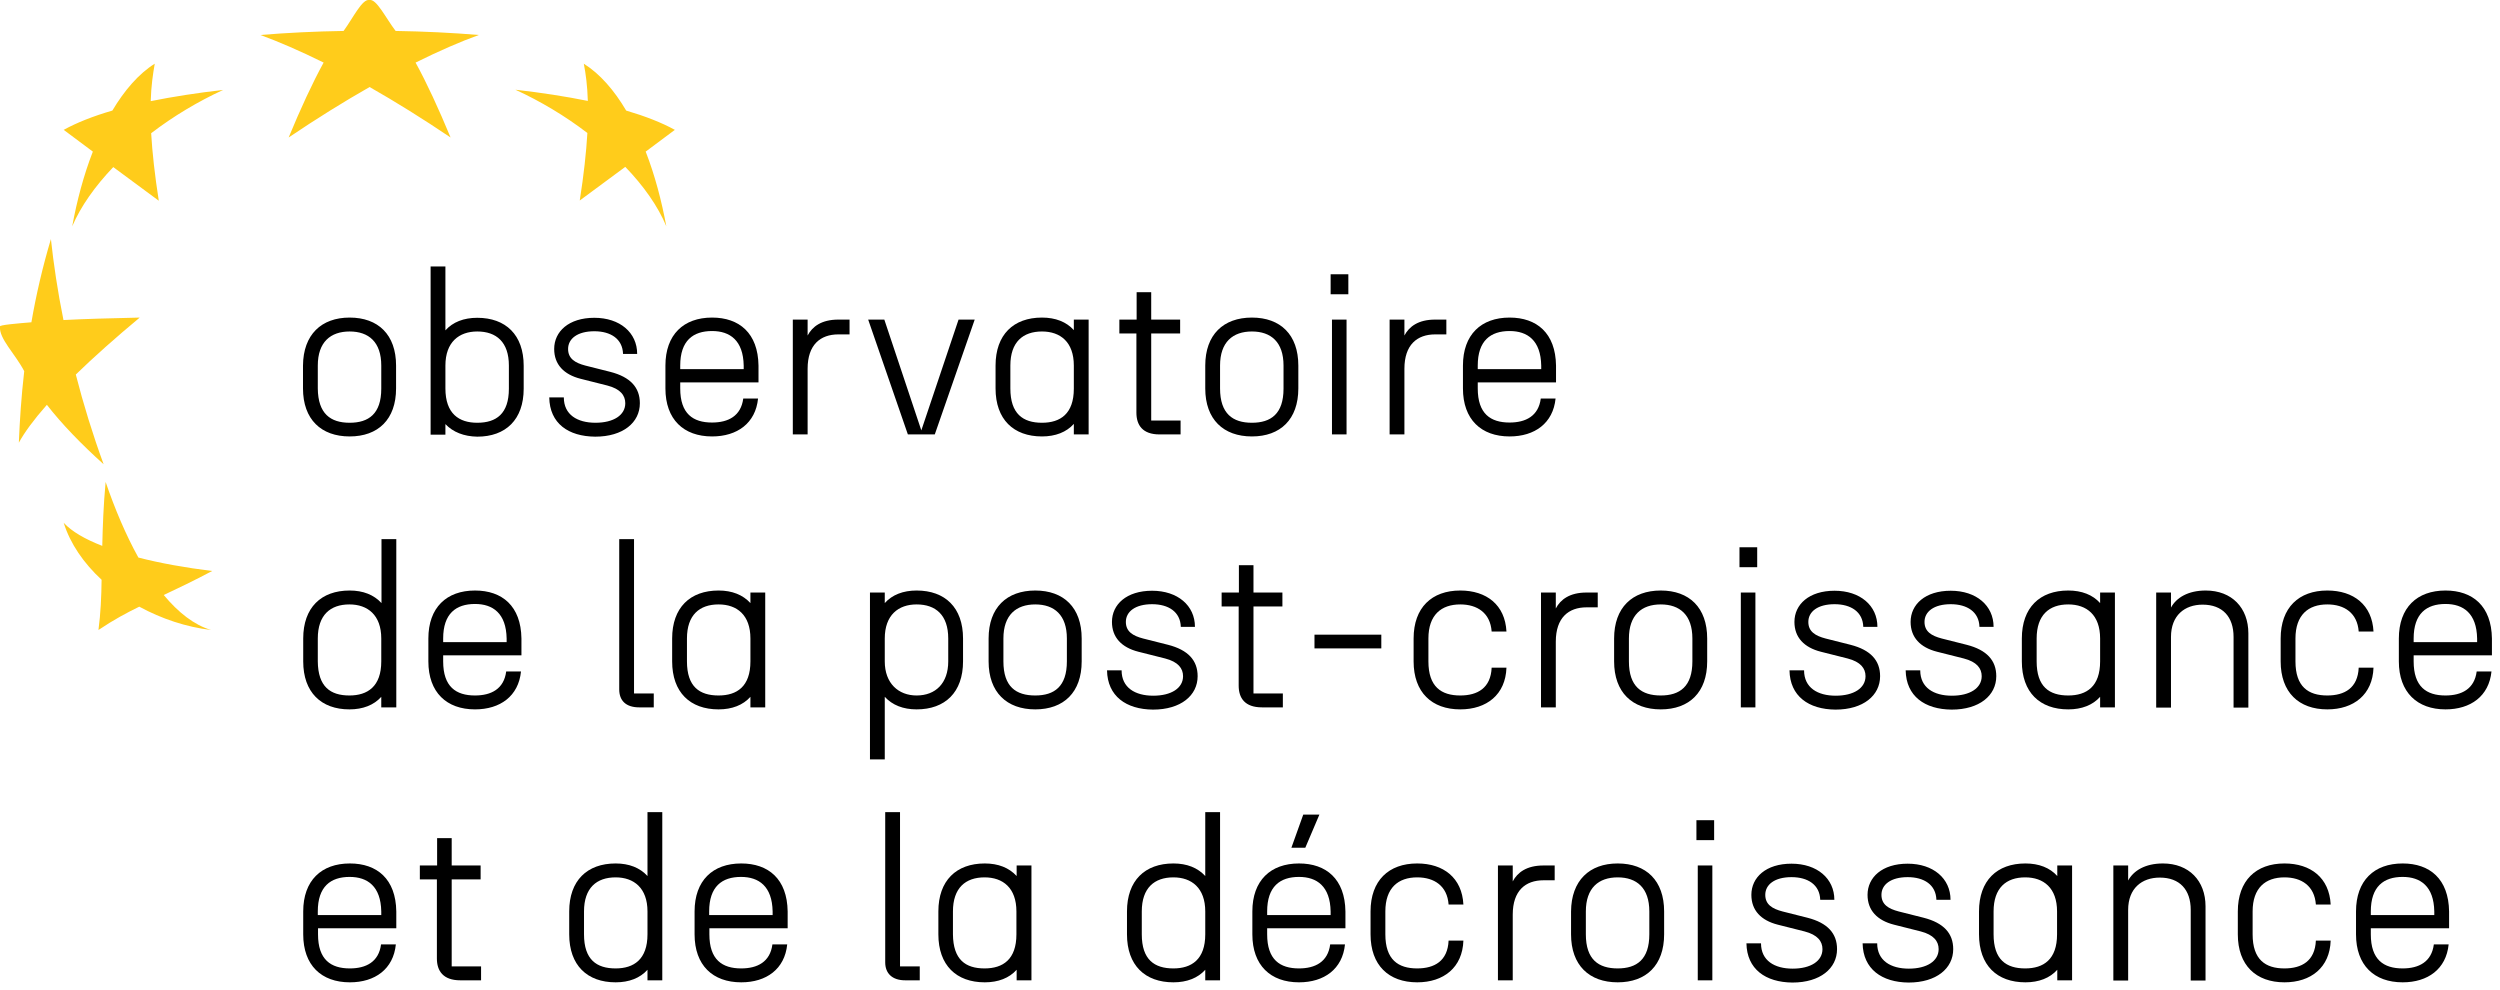
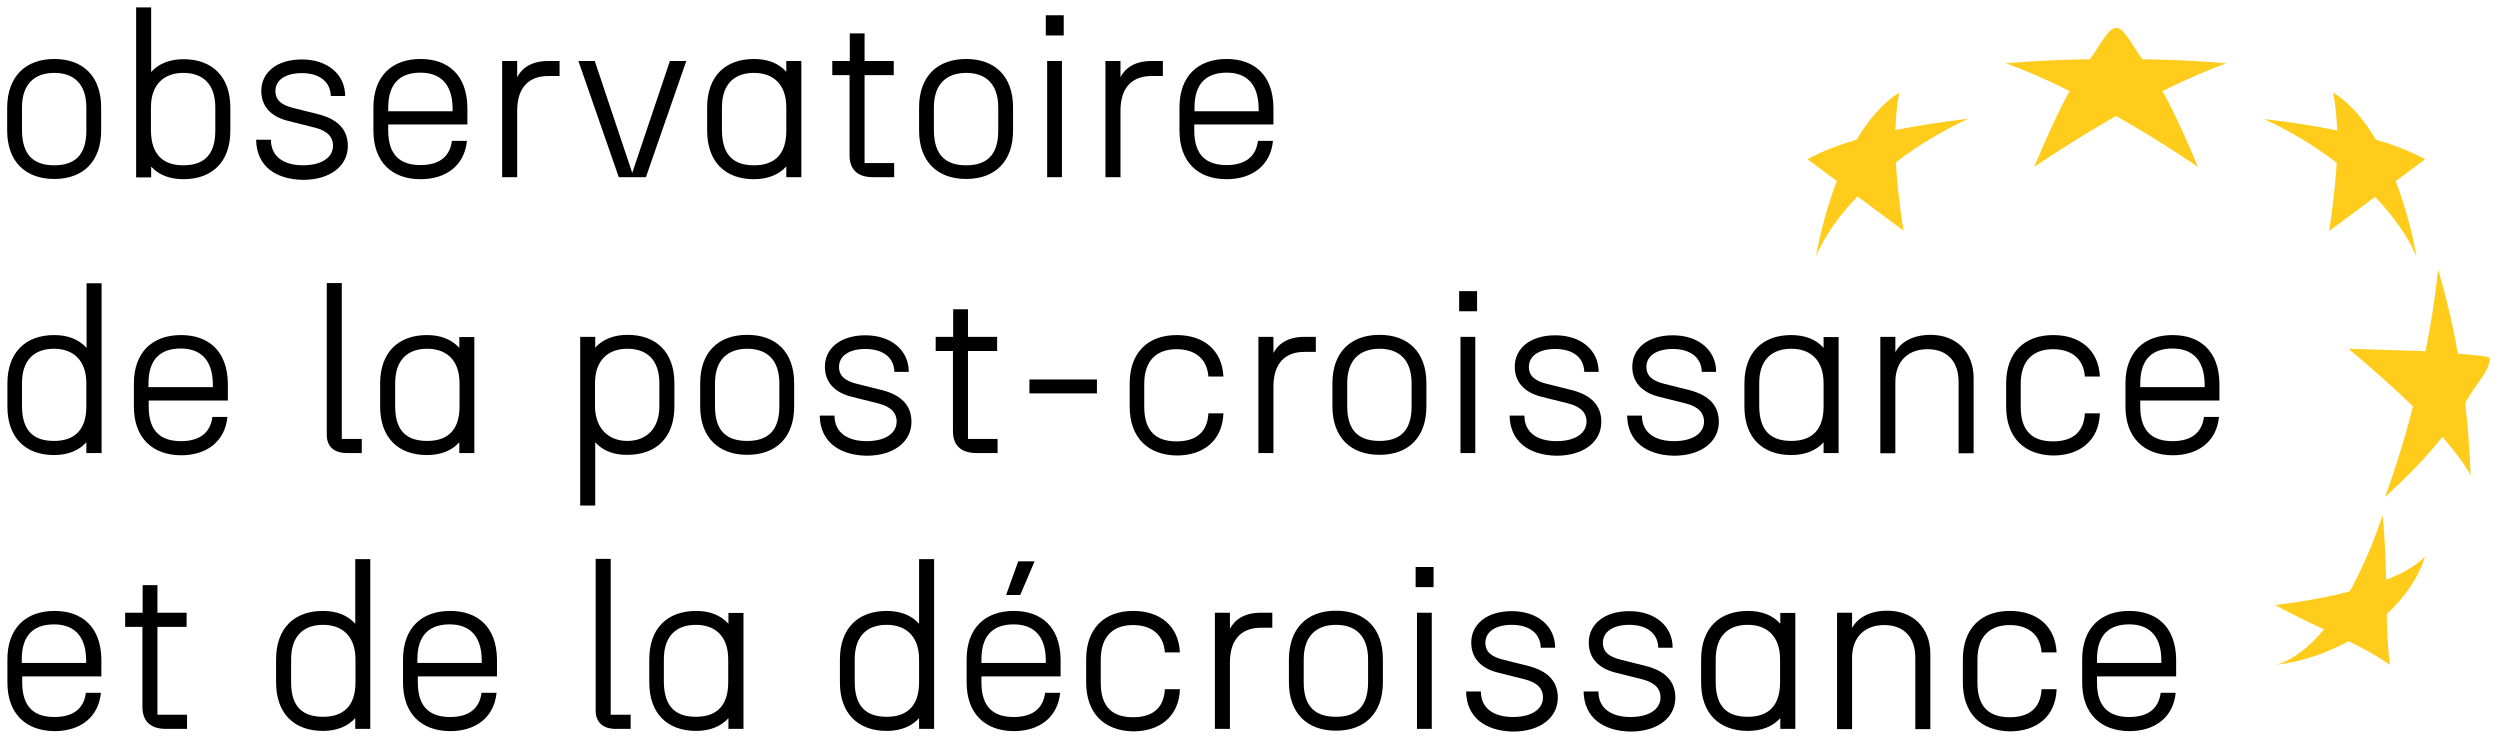
- <svg xmlns="http://www.w3.org/2000/svg" xmlns:xlink="http://www.w3.org/1999/xlink" width="1114.7" height="441.2">
-   <path d="M155.9 141.6c12.7 0 20.7 7.6 20.7 21.4v10.2c0 13.8-8 21.4-20.7 21.4s-20.8-7.6-20.8-21.4V163c.1-13.8 8.2-21.4 20.8-21.4zm0 46.9c8.5 0 14.1-4 14.1-15.2V163c0-10.5-5.6-15.2-14.1-15.2s-14.2 4.7-14.2 15.2v10.2c.1 11.3 5.7 15.3 14.2 15.3zm42.7.6v4.7H192v-75h6.6v28.5c3.3-3.7 8.2-5.6 14.2-5.6 12.7 0 20.7 7.6 20.7 21.4v10.2c0 13.8-8 21.4-20.7 21.4-5.9-.1-10.8-2-14.2-5.6zm14.2-.6c8.5 0 14.1-4 14.1-15.2V163c0-10.5-5.6-15.2-14.1-15.2-8.1 0-14.2 4.7-14.2 15.2v10.2c0 11.3 6.1 15.3 14.2 15.3zm32.1-11.3h6.5c0 7.7 6 11.3 14.1 11.3s13.3-3.4 13.3-8.7c0-3.5-2.2-6.4-8-7.9l-11.9-3c-7.5-1.9-11.8-6.4-11.8-13.3 0-7.8 6.5-13.9 17.9-13.9s19.1 6.6 19.1 16.1h-6.3c-.2-6.7-5.5-10.1-12.8-10.1-7.5 0-11.7 3.3-11.7 7.9 0 4.3 3.1 6.2 7.7 7.4l11.1 2.8c9 2.3 13.2 7 13.2 14 0 8.6-7.5 14.9-19.9 14.9-12-.1-20.3-5.9-20.5-17.5z" />
+ <svg xmlns="http://www.w3.org/2000/svg" xmlns:xlink="http://www.w3.org/1999/xlink" baseProfile="basic" width="1114.7" height="328.2">
+   <path d="M24.2 26.3c12.8 0 20.9 7.7 20.9 21.6v10.3c0 13.9-8.1 21.6-20.9 21.6s-21-7.7-21-21.6V47.9c.1-13.9 8.3-21.6 21-21.6zm0 47.4c8.6 0 14.3-4 14.3-15.4V47.9c0-10.6-5.7-15.4-14.3-15.4S9.8 37.3 9.8 47.9v10.3c.1 11.5 5.8 15.5 14.4 15.5zm43.2.6v4.8h-6.7V3.3h6.7v28.8c3.3-3.7 8.3-5.7 14.4-5.7 12.8 0 20.9 7.7 20.9 21.6v10.3c0 13.9-8.1 21.6-20.9 21.6-6.1 0-11-1.9-14.4-5.6h0zm14.3-.6c8.6 0 14.3-4 14.3-15.4V47.9c0-10.6-5.7-15.4-14.3-15.4-8.2 0-14.4 4.8-14.4 15.4v10.3c.1 11.5 6.2 15.5 14.4 15.5zm32.5-11.4h6.6c0 7.8 6.1 11.4 14.3 11.4s13.4-3.4 13.4-8.8c0-3.5-2.2-6.5-8.1-8l-12-3c-7.6-1.9-11.9-6.5-11.9-13.4 0-7.9 6.6-14 18.1-14s19.3 6.7 19.3 16.3h-6.4c-.2-6.8-5.6-10.2-12.9-10.2-7.6 0-11.8 3.3-11.8 8 0 4.3 3.1 6.3 7.8 7.5l11.2 2.8c9.1 2.3 13.3 7.1 13.3 14.2 0 8.7-7.6 15.1-20.1 15.1-12.3-.3-20.6-6.2-20.8-17.9h0zm52.3-4.1V47.9c0-13.9 8.2-21.6 21-21.6 12.2 0 20.7 7 20.9 21.6v7.6h-35.3v2.7c0 11.4 5.8 15.4 14.4 15.4 7.3 0 13-2.9 14-10.8h6.7c-1.1 11.1-9.4 17.1-20.7 17.1-12.8 0-21-7.7-21-21.7h0zm35.3-8.6V48c-.2-11.3-6.2-15.6-14.3-15.6-8.6 0-14.4 4.3-14.4 15.6v1.6h28.7 0zm22.1-22.4h6.7v7.2c2.1-4 6.3-7.2 13.8-7.2h5.1v6.7h-5.1c-8.1 0-13.8 4.6-13.8 15.5V79h-6.7V27.2zm34 0h7.3l16.7 49.9 16.8-49.9h7.3L288 79h-12.1l-18-51.8h0zm57.4 31V47.9c0-13.9 8.1-21.6 20.9-21.6 6.1 0 11 1.9 14.4 5.7v-4.8h6.7V79h-6.7v-4.8c-3.3 3.7-8.3 5.7-14.4 5.7-12.8 0-20.9-7.7-20.9-21.7h0zm20.9 15.5c8.3 0 14.4-4 14.4-15.4V47.9c0-10.6-6.1-15.4-14.4-15.4-8.6 0-14.3 4.8-14.3 15.4v10.3c.1 11.5 5.7 15.5 14.3 15.5zm42.6-4.5V33.5h-7.7v-6.3h7.8V14.9h6.6v12.3h13v6.3h-13v39.2h13.2V79h-9.5c-7.7 0-10.4-4.3-10.4-9.8zm52-42.9c12.8 0 20.9 7.7 20.9 21.6v10.3c0 13.9-8.1 21.6-20.9 21.6s-21-7.7-21-21.6V47.9c0-13.9 8.2-21.6 21-21.6zm0 47.4c8.6 0 14.3-4 14.3-15.4V47.9c0-10.6-5.7-15.4-14.3-15.4s-14.4 4.8-14.4 15.4v10.3c.1 11.5 5.8 15.5 14.4 15.5zm35.5-66.9h8v9h-8v-9zm.6 20.4h6.6V79h-6.6V27.2zm26 0h6.7v7.2c2.1-4 6.3-7.2 13.8-7.2h5.1v6.7h-5.1c-8.1 0-13.8 4.6-13.8 15.5V79h-6.7V27.2zm33 31V47.9c0-13.9 8.2-21.6 21-21.6 12.2 0 20.7 7 20.9 21.6v7.6h-35.3v2.7c0 11.4 5.8 15.4 14.4 15.4 7.3 0 13-2.9 14-10.8h6.7c-1.1 11.1-9.4 17.1-20.7 17.1-12.8 0-21-7.7-21-21.7h0zm35.3-8.6V48C561 36.6 555 32.4 547 32.4c-8.6 0-14.4 4.3-14.4 15.6v1.6h28.6 0zM3.3 181.3V171c0-13.9 8.1-21.6 20.9-21.6 6.1 0 10.9 1.9 14.4 5.7v-28.8h6.7V202h-6.8v-4.8c-3.3 3.7-8.3 5.7-14.4 5.7-12.7 0-20.8-7.7-20.8-21.6zm20.8 15.3c8.2 0 14.4-4 14.4-15.4v-10.3c0-10.6-6.2-15.4-14.4-15.4-8.6 0-14.3 4.8-14.3 15.4v10.3c.1 11.5 5.7 15.4 14.3 15.4zm35.6-15.3V171c0-13.9 8.2-21.6 21-21.6 12.2 0 20.7 7 20.9 21.6v7.6H66.3v2.7c0 11.4 5.8 15.4 14.4 15.4 7.3 0 13-2.9 14-10.8h6.7C100.3 197 92 203 80.7 203c-12.8-.1-21-7.8-21-21.7zm35.2-8.7V171c-.2-11.3-6.2-15.6-14.3-15.6-8.6 0-14.4 4.3-14.4 15.6v1.6h28.7zm50.8 21.3v-67.7h6.7v69.5h8.9v6.3h-6.6c-6.1 0-9-3.2-9-8.1h0zm23.8-12.6V171c0-13.9 8.1-21.6 20.9-21.6 6.1 0 10.9 1.9 14.4 5.7v-4.8h6.7V202h-6.7v-4.8c-3.3 3.7-8.3 5.7-14.4 5.7-12.8 0-20.9-7.7-20.9-21.6zm21 15.3c8.3 0 14.4-4 14.4-15.4v-10.3c0-10.6-6.1-15.4-14.4-15.4-8.6 0-14.3 4.8-14.3 15.4v10.3c0 11.5 5.7 15.4 14.3 15.4zm74.9.6v28.2h-6.7v-75.2h6.7v4.8c3.3-3.7 8.3-5.7 14.4-5.7 12.8 0 20.9 7.7 20.9 21.6v10.3c0 13.9-8.1 21.6-20.9 21.6-6.1.1-11-1.8-14.4-5.6zm14.3-.6c8.6 0 14.3-5.6 14.3-15.4v-10.3c0-10.6-5.7-15.4-14.3-15.4-8.2 0-14.4 4.8-14.4 15.4v10.3c.1 10 6.2 15.4 14.4 15.4zm53.5-47.3c12.8 0 20.9 7.7 20.9 21.6v10.3c0 13.9-8.1 21.6-20.9 21.6s-21-7.7-21-21.6v-10.3c0-13.9 8.1-21.6 21-21.6zm0 47.3c8.6 0 14.3-4 14.3-15.4v-10.3c0-10.6-5.7-15.4-14.3-15.4s-14.4 4.8-14.4 15.4v10.3c0 11.5 5.7 15.4 14.4 15.4z" />
  <use xlink:href="#B" />
+   <path d="M424.9 192.2v-35.7h-7.7v-6.3h7.8v-12.3h6.6v12.3h13v6.3h-13v39.2h13.2v6.3h-9.4c-7.8 0-10.5-4.3-10.5-9.8zm34.1-23h30.1v6.2H459v-6.2z" />
  <use xlink:href="#C" />
-   <path d="M387.1 142.5h7.2l16.5 49.4 16.6-49.4h7.2l-17.8 51.2h-12l-17.7-51.2zm56.8 30.7V163c0-13.8 8-21.4 20.7-21.4 6 0 10.9 1.9 14.2 5.6v-4.7h6.6v51.2h-6.6V189c-3.3 3.7-8.2 5.6-14.2 5.6-12.7 0-20.7-7.6-20.7-21.4zm20.7 15.3c8.2 0 14.2-4 14.2-15.2V163c0-10.5-6-15.2-14.2-15.2-8.5 0-14.1 4.7-14.1 15.2v10.2c0 11.3 5.6 15.3 14.1 15.3zm42.1-4.5v-35.3h-7.6v-6.2h7.7v-12.2h6.5v12.2h12.9v6.2h-12.9v38.8h13.1v6.2H517c-7.6 0-10.3-4.2-10.3-9.7zm51.5-42.4c12.7 0 20.7 7.6 20.7 21.4v10.2c0 13.8-8 21.4-20.7 21.4s-20.8-7.6-20.8-21.4V163c0-13.8 8.1-21.4 20.8-21.4zm0 46.9c8.5 0 14.1-4 14.1-15.2V163c0-10.5-5.6-15.2-14.1-15.2S544 152.5 544 163v10.2c0 11.3 5.7 15.3 14.2 15.3zm35.1-66.2h7.9v8.9h-7.9v-8.9zm.6 20.2h6.5v51.2h-6.5v-51.2z" />
-   <use xlink:href="#C" x="266.1" />
-   <use xlink:href="#B" x="355.6" />
-   <path d="M135.2 294.9v-10.2c0-13.8 8-21.4 20.7-21.4 6 0 10.8 1.9 14.2 5.6v-28.5h6.6v75H170v-4.7c-3.3 3.7-8.2 5.6-14.2 5.6-12.6 0-20.6-7.6-20.6-21.4zm20.6 15.2c8.1 0 14.2-4 14.2-15.2v-10.2c0-10.5-6.1-15.2-14.2-15.2-8.5 0-14.1 4.7-14.1 15.2v10.2c.1 11.3 5.6 15.2 14.1 15.2z" />
-   <use xlink:href="#D" />
-   <path d="M276.1 307.4v-67h6.6v68.8h8.8v6.2H285c-6 0-8.9-3.1-8.9-8zm23.6-12.5v-10.2c0-13.8 8-21.4 20.7-21.4 6 0 10.8 1.9 14.2 5.6v-4.7h6.6v51.2h-6.6v-4.7c-3.3 3.7-8.2 5.6-14.2 5.6-12.7 0-20.7-7.6-20.7-21.4zm20.7 15.2c8.2 0 14.2-4 14.2-15.2v-10.2c0-10.5-6-15.2-14.2-15.2-8.5 0-14.1 4.7-14.1 15.2v10.2c0 11.3 5.6 15.2 14.1 15.2zm74.1.6v27.9h-6.6v-74.4h6.6v4.7c3.3-3.7 8.2-5.6 14.2-5.6 12.7 0 20.7 7.6 20.7 21.4v10.2c0 13.8-8 21.4-20.7 21.4-6 0-10.8-1.9-14.2-5.6zm14.2-.6c8.5 0 14.1-5.5 14.1-15.2v-10.2c0-10.5-5.6-15.2-14.1-15.2-8.1 0-14.2 4.7-14.2 15.2v10.2c0 9.8 6.1 15.2 14.2 15.2zm52.9-46.8c12.7 0 20.7 7.6 20.7 21.4v10.2c0 13.8-8 21.4-20.7 21.4s-20.8-7.6-20.8-21.4v-10.2c0-13.8 8.1-21.4 20.8-21.4zm0 46.8c8.5 0 14.1-4 14.1-15.2v-10.2c0-10.5-5.6-15.2-14.1-15.2s-14.2 4.7-14.2 15.2v10.2c0 11.3 5.6 15.2 14.2 15.2z" />
-   <use xlink:href="#E" />
-   <path d="M552.3 305.7v-35.3h-7.6v-6.2h7.7V252h6.5v12.2h12.9v6.2h-12.9v38.8H572v6.2h-9.3c-7.7 0-10.4-4.2-10.4-9.7zm33.8-22.7h29.8v6.1h-29.8V283z" />
-   <use xlink:href="#F" />
-   <path d="M687.1 264.2h6.6v7.1c2.1-4 6.2-7.1 13.7-7.1h5v6.6h-5c-8 0-13.7 4.6-13.7 15.3v29.3h-6.6v-51.2zm53.4-.9c12.7 0 20.7 7.6 20.7 21.4v10.2c0 13.8-8 21.4-20.7 21.4s-20.8-7.6-20.8-21.4v-10.2c0-13.8 8.1-21.4 20.8-21.4zm0 46.8c8.5 0 14.1-4 14.1-15.2v-10.2c0-10.5-5.6-15.2-14.1-15.2s-14.2 4.7-14.2 15.2v10.2c0 11.3 5.7 15.2 14.2 15.2zm35.1-66.1h7.9v8.9h-7.9V244zm.6 20.2h6.5v51.2h-6.5v-51.2z" />
-   <use xlink:href="#E" x="304.3" />
-   <use xlink:href="#E" x="356.1" />
-   <path d="M901.5 294.9v-10.2c0-13.8 8-21.4 20.7-21.4 6 0 10.9 1.9 14.2 5.6v-4.7h6.6v51.2h-6.6v-4.7c-3.3 3.7-8.2 5.6-14.2 5.6-12.7 0-20.7-7.6-20.7-21.4zm20.7 15.2c8.2 0 14.2-4 14.2-15.2v-10.2c0-10.5-6-15.2-14.2-15.2-8.5 0-14.1 4.7-14.1 15.2v10.2c0 11.3 5.6 15.2 14.1 15.2zm39.2-45.9h6.6v6.7c2.4-4.4 7.6-7.6 15.5-7.6 11.6 0 19 7.7 19 19.1v33.1h-6.6V284c0-9-4.9-14.4-13.8-14.4-8 0-14.1 4.8-14.1 14.4v31.5h-6.6v-51.3z" />
-   <use xlink:href="#F" x="386.6" />
-   <path d="M1069.6 294.9v-10.2c0-13.8 8.1-21.4 20.8-21.4 12.1 0 20.5 6.9 20.7 21.4v7.5h-34.9v2.7c0 11.3 5.7 15.2 14.2 15.2 7.2 0 12.9-2.9 13.9-10.7h6.6c-1.1 11-9.3 16.9-20.5 16.9-12.6 0-20.8-7.6-20.8-21.4zm34.9-8.6v-1.6c-.2-11.2-6.1-15.4-14.1-15.4-8.5 0-14.2 4.3-14.2 15.4v1.6h28.3zM135.2 416.6v-10.2c0-13.8 8.1-21.4 20.8-21.4 12.1 0 20.5 6.9 20.7 21.4v7.5h-34.9v2.7c0 11.3 5.7 15.2 14.2 15.2 7.2 0 12.9-2.9 13.9-10.7h6.6c-1.1 11-9.3 16.9-20.5 16.9-12.7 0-20.8-7.6-20.8-21.4zM170 408v-1.6c-.2-11.2-6.1-15.4-14.1-15.4-8.5 0-14.2 4.3-14.2 15.4v1.6H170zm24.8 19.4v-35.3h-7.6v-6.2h7.7v-12.2h6.5v12.2h12.9v6.2h-12.9v38.8h13.1v6.2h-9.3c-7.7 0-10.4-4.3-10.4-9.7z" />
-   <use xlink:href="#G" />
-   <path d="M309.7 416.6v-10.2c0-13.8 8.1-21.4 20.8-21.4 12.1 0 20.5 6.9 20.7 21.4v7.5h-34.9v2.7c0 11.3 5.7 15.2 14.2 15.2 7.2 0 12.9-2.9 13.9-10.7h6.6c-1.1 11-9.3 16.9-20.5 16.9-12.7 0-20.8-7.6-20.8-21.4zm34.8-8.6v-1.6c-.2-11.2-6.1-15.4-14.1-15.4-8.5 0-14.2 4.3-14.2 15.4v1.6h28.3zm50.2 21.1v-67h6.6v68.8h8.8v6.2h-6.5c-5.9 0-8.9-3.2-8.9-8zm23.7-12.5v-10.2c0-13.8 8-21.4 20.7-21.4 6 0 10.8 1.9 14.2 5.6v-4.7h6.6v51.2h-6.6v-4.7c-3.3 3.7-8.2 5.6-14.2 5.6-12.7 0-20.7-7.6-20.7-21.4zm20.6 15.2c8.2 0 14.2-4 14.2-15.2v-10.2c0-10.5-6-15.2-14.2-15.2-8.5 0-14.1 4.7-14.1 15.2v10.2c.1 11.3 5.6 15.2 14.1 15.2z" />
-   <use xlink:href="#G" x="248.7" />
-   <path d="M558.4 416.6v-10.2c0-13.8 8.1-21.4 20.8-21.4 12.1 0 20.5 6.9 20.7 21.4v7.5H565v2.7c0 11.3 5.7 15.2 14.2 15.2 7.2 0 12.9-2.9 13.9-10.7h6.6c-1.1 11-9.3 16.9-20.5 16.9-12.7 0-20.8-7.6-20.8-21.4zm34.9-8.6v-1.6c-.2-11.2-6.1-15.4-14.1-15.4-8.5 0-14.2 4.3-14.2 15.4v1.6h28.3zm-12.2-44.8h7.2L582 378h-6.2l5.3-14.8z" />
-   <use xlink:href="#F" x="-19.2" y="121.7" />
-   <path d="M667.9 385.9h6.6v7.1c2.1-4 6.2-7.1 13.7-7.1h5v6.6h-5c-8 0-13.7 4.6-13.7 15.3v29.3h-6.6v-51.2zm53.4-.9c12.7 0 20.7 7.6 20.7 21.4v10.2c0 13.8-8 21.4-20.7 21.4s-20.8-7.6-20.8-21.4v-10.2c.1-13.8 8.2-21.4 20.8-21.4zm0 46.8c8.5 0 14.1-4 14.1-15.2v-10.2c0-10.5-5.6-15.2-14.1-15.2s-14.2 4.7-14.2 15.2v10.2c0 11.3 5.7 15.2 14.2 15.2zm35.1-66.1h7.9v8.9h-7.9v-8.9zm.6 20.2h6.5v51.2H757v-51.2z" />
-   <use xlink:href="#E" x="285.1" y="121.7" />
-   <path d="M830.5 420.6h6.5c0 7.7 6 11.3 14.1 11.3s13.3-3.4 13.3-8.7c0-3.5-2.2-6.4-8-7.9l-11.9-3c-7.5-1.9-11.8-6.4-11.8-13.3 0-7.8 6.5-13.9 17.9-13.9s19.1 6.6 19.1 16.1h-6.3c-.2-6.7-5.5-10.1-12.8-10.1-7.5 0-11.7 3.3-11.7 7.9 0 4.3 3.1 6.2 7.7 7.4l11.1 2.8c9 2.3 13.2 7 13.2 14 0 8.6-7.5 14.9-19.9 14.9-11.9-.1-20.3-6-20.5-17.5zm51.9-4v-10.2c0-13.8 8-21.4 20.7-21.4 6 0 10.9 1.9 14.2 5.6v-4.7h6.6v51.2h-6.6v-4.7c-3.3 3.7-8.2 5.6-14.2 5.6-12.7 0-20.7-7.6-20.7-21.4zm20.6 15.2c8.2 0 14.2-4 14.2-15.2v-10.2c0-10.5-6-15.2-14.2-15.2-8.5 0-14.1 4.7-14.1 15.2v10.2c0 11.3 5.6 15.2 14.1 15.2zm39.3-45.9h6.6v6.7c2.4-4.4 7.6-7.6 15.5-7.6 11.6 0 19 7.7 19 19.1v33.1h-6.6v-31.5c0-9-4.9-14.4-13.8-14.4-8 0-14.1 4.8-14.1 14.4v31.5h-6.6v-51.3z" />
-   <use xlink:href="#F" x="367.5" y="121.7" />
-   <use xlink:href="#D" x="859.5" y="121.7" />
-   <path d="M260.3 28.4c7.2 4.5 13.6 11.9 18.9 20.9 8.5 2.5 15.9 5.4 21.7 8.6l-13 9.7c4.1 10.5 7.1 22 9.2 33.3-3.7-8.9-10.1-18-18.3-26.5l-20.3 15c1.8-11.4 2.9-21.5 3.4-30.1-9.9-7.6-21-14.2-32.1-19.3 11.5 1.3 22.4 3 32.3 5-.2-6.7-.9-12.1-1.8-16.6zM164.7 0c3.2-.6 7.2 7.9 11.7 13.8 12.6.2 25.1.8 37.1 1.8-8.3 3-17.7 7.1-28.2 12.3 5 9.1 10.3 20.6 15.6 33.4-12.3-8.3-24.5-15.9-36.1-22.5-11.6 6.6-23.8 14.2-36.1 22.5 5.3-12.8 10.6-24.3 15.6-33.4-10.5-5.2-20-9.3-28.2-12.3 12-1 24.5-1.6 37.1-1.8 4.3-5.9 8.3-14.4 11.5-13.8zM69 28.4c-.8 4.5-1.6 9.9-1.8 16.7 9.9-2 20.8-3.7 32.3-5-11.1 5.1-22.2 11.7-32.1 19.3.5 8.6 1.6 18.6 3.4 30.1l-20.3-15C42.4 83 36 92 32.2 100.9c2.1-11.4 5.1-22.8 9.2-33.3l-13-9.7c5.8-3.2 13.1-6.1 21.7-8.6 5.3-8.9 11.7-16.4 18.9-20.9zm-46.3 78.2c1.2 11.1 3 23.3 5.6 36.1 9.3-.5 20.9-.8 34-1.1-10.8 9-20.5 17.6-28.5 25.4 3.4 13.3 7.6 26.9 12.4 40-10-9-18.7-18-25.3-26.5-5.9 6.7-10 12.3-12.5 16.9.4-9.9 1.1-20.5 2.4-31.9C6.8 157.8-.5 151 0 145.6c-.6-.7 8-1.4 14-1.9 2.1-12.2 5-24.7 8.7-37.1zm24.4 108.3c4.1 12 9 23.6 14.6 33.7 9.7 2.5 20.8 4.5 32.9 6-8.3 4.4-15.4 7.8-21.6 10.7 6.5 7.8 13.6 13.4 21.1 15.6-11-1.3-22.1-5-32-10.4-5.7 2.8-11.2 5.7-18.2 10.4 1-7.6 1.3-14.7 1.4-22.4-8-7.4-14-16.1-16.9-25.4 3.6 3.9 9.5 7.3 17.2 10.3.2-8.4.5-17.9 1.5-28.5z" fill="#ffcc1b" />
+   <path d="M561.1 150.2h6.7v7.2c2.1-4 6.3-7.2 13.8-7.2h5.1v6.7h-5.1c-8.1 0-13.8 4.6-13.8 15.5V202h-6.7v-51.8h0zm54-.9c12.8 0 20.9 7.7 20.9 21.6v10.3c0 13.9-8.1 21.6-20.9 21.6s-21-7.7-21-21.6v-10.3c0-13.9 8.2-21.6 21-21.6zm0 47.3c8.6 0 14.3-4 14.3-15.4v-10.3c0-10.6-5.7-15.4-14.3-15.4s-14.4 4.8-14.4 15.4v10.3c0 11.5 5.8 15.4 14.4 15.4zm35.5-66.8h8v9h-8v-9zm.6 20.4h6.6V202h-6.6v-51.8z" />
+   <use xlink:href="#B" x="307.6" />
+   <use xlink:href="#B" x="360" />
+   <path d="M777.8 181.3V171c0-13.9 8.1-21.6 20.9-21.6 6.1 0 11 1.9 14.4 5.7v-4.8h6.7V202h-6.7v-4.8c-3.3 3.7-8.3 5.7-14.4 5.7-12.8 0-20.9-7.7-20.9-21.6zm20.9 15.3c8.3 0 14.4-4 14.4-15.4v-10.3c0-10.6-6.1-15.4-14.4-15.4-8.6 0-14.3 4.8-14.3 15.4v10.3c.1 11.5 5.8 15.4 14.3 15.4zm39.7-46.4h6.7v6.8c2.4-4.4 7.7-7.7 15.7-7.7 11.7 0 19.2 7.8 19.2 19.3v33.5h-6.7v-31.8c0-9.1-5-14.6-13.9-14.6-8.1 0-14.3 4.9-14.3 14.6v31.8h-6.7v-51.9h0z" />
+   <use xlink:href="#C" x="390.8" />
+   <path d="M947.7 181.3V171c0-13.9 8.2-21.6 21-21.6 12.2 0 20.7 7 20.9 21.6v7.6h-35.3v2.7c0 11.4 5.8 15.4 14.4 15.4 7.3 0 13-2.9 14-10.8h6.7C988.3 197 980 203 968.7 203c-12.7-.1-21-7.8-21-21.7h0zm35.3-8.7V171c-.2-11.3-6.2-15.6-14.3-15.6-8.6 0-14.4 4.3-14.4 15.6v1.6H983h0zM3.3 304.3V294c0-13.9 8.2-21.6 21-21.6 12.2 0 20.7 7 20.9 21.6v7.6H9.9v2.7c0 11.4 5.8 15.4 14.4 15.4 7.3 0 13-2.9 14-10.8H45C43.9 320 35.6 326 24.3 326c-12.8-.1-21-7.8-21-21.7h0zm35.1-8.7V294c-.2-11.3-6.2-15.6-14.3-15.6-8.6 0-14.4 4.3-14.4 15.6v1.6h28.7zm25.1 19.6v-35.7h-7.7v-6.3h7.8v-12.3h6.6v12.3h13v6.3h-13v39.2h13.2v6.3H74c-7.8 0-10.5-4.4-10.5-9.8zm59.6-10.9V294c0-13.9 8.1-21.6 20.9-21.6 6.1 0 10.9 1.9 14.4 5.7v-28.8h6.7V325h-6.7v-4.8c-3.3 3.7-8.3 5.7-14.4 5.7-12.8 0-20.9-7.7-20.9-21.6zm21 15.3c8.2 0 14.4-4 14.4-15.4V294c0-10.6-6.2-15.4-14.4-15.4-8.6 0-14.3 4.8-14.3 15.4v10.3c0 11.4 5.7 15.3 14.3 15.3zm35.6-15.3V294c0-13.9 8.2-21.6 21-21.6 12.2 0 20.7 7 20.9 21.6v7.6h-35.3v2.7c0 11.4 5.8 15.4 14.4 15.4 7.3 0 13-2.9 14-10.8h6.7C220.3 320 212 326 200.7 326c-12.9-.1-21-7.8-21-21.7h0zm35.1-8.7V294c-.2-11.3-6.2-15.6-14.3-15.6-8.6 0-14.4 4.3-14.4 15.6v1.6h28.7 0zm50.8 21.3v-67.7h6.7v69.5h8.9v6.3h-6.6c-6 0-9-3.2-9-8.1h0zm23.9-12.6V294c0-13.9 8.1-21.6 20.9-21.6 6.1 0 10.9 1.9 14.4 5.7v-4.8h6.7V325h-6.7v-4.8c-3.3 3.7-8.3 5.7-14.4 5.7-12.8 0-20.9-7.7-20.9-21.6zm20.8 15.3c8.3 0 14.4-4 14.4-15.4V294c0-10.6-6.1-15.4-14.4-15.4-8.6 0-14.3 4.8-14.3 15.4v10.3c.2 11.4 5.8 15.3 14.3 15.3zm64.2-15.3V294c0-13.9 8.1-21.6 20.9-21.6 6.1 0 10.9 1.9 14.4 5.7v-28.8h6.7V325h-6.7v-4.8c-3.3 3.7-8.3 5.7-14.4 5.7-12.8 0-20.9-7.7-20.9-21.6zm20.9 15.3c8.2 0 14.4-4 14.4-15.4V294c0-10.6-6.2-15.4-14.4-15.4-8.6 0-14.3 4.8-14.3 15.4v10.3c.1 11.4 5.8 15.3 14.3 15.3zm35.6-15.3V294c0-13.9 8.2-21.6 21-21.6 12.2 0 20.7 7 20.9 21.6v7.6h-35.3v2.7c0 11.4 5.8 15.4 14.4 15.4 7.3 0 13-2.9 14-10.8h6.7C471.6 320 463.3 326 452 326c-12.8-.1-21-7.8-21-21.7zm35.3-8.7V294c-.2-11.3-6.2-15.6-14.3-15.6-8.6 0-14.4 4.3-14.4 15.6v1.6h28.7zM454 250.3h7.3l-6.4 15h-6.3l5.4-15h0zm30.3 54V294c0-13.9 8.2-21.6 21-21.6 11.8 0 20.2 6.5 20.8 18.5h-6.7c-.6-8.4-6.5-12.2-14.2-12.2-8.6 0-14.4 4.8-14.4 15.4v10.3c0 11.4 5.8 15.4 14.4 15.4 7.8 0 13.7-3.3 14.2-12.5h6.7c-.4 12.1-8.9 18.8-20.8 18.8-12.8-.2-21-7.9-21-21.8h0zm57.4-31.1h6.7v7.2c2.1-4 6.3-7.2 13.8-7.2h5.1v6.7h-5.1c-8.1 0-13.8 4.6-13.8 15.5V325h-6.7v-51.8h0zm54-.9c12.8 0 20.9 7.7 20.9 21.6v10.3c0 13.9-8.1 21.6-20.9 21.6s-21-7.7-21-21.6V294c.1-14 8.2-21.7 21-21.7zm0 47.3c8.6 0 14.3-4 14.3-15.4V294c0-10.6-5.7-15.4-14.3-15.4s-14.4 4.8-14.4 15.4v10.3c0 11.4 5.8 15.3 14.4 15.3zm35.5-66.8h8v9h-8v-9zm.6 20.4h6.6V325h-6.6v-51.8zm21.9 35.1h6.6c0 7.8 6.1 11.4 14.3 11.4s13.4-3.4 13.4-8.8c0-3.5-2.2-6.5-8.1-8l-12-3c-7.6-1.9-11.9-6.5-11.9-13.4 0-7.9 6.6-14 18.1-14s19.3 6.7 19.3 16.3H687c-.2-6.8-5.6-10.2-12.9-10.2-7.6 0-11.8 3.3-11.8 8 0 4.3 3.1 6.3 7.8 7.5l11.2 2.8c9.1 2.3 13.3 7.1 13.3 14.2 0 8.7-7.6 15.1-20.1 15.1-12.2-.3-20.6-6.3-20.8-17.9h0zm52.4 0h6.6c0 7.8 6.1 11.4 14.3 11.4s13.4-3.4 13.4-8.8c0-3.5-2.2-6.5-8.1-8l-12-3c-7.6-1.9-11.9-6.5-11.9-13.4 0-7.9 6.6-14 18.1-14s19.3 6.7 19.3 16.3h-6.4c-.2-6.8-5.6-10.2-12.9-10.2-7.6 0-11.8 3.3-11.8 8 0 4.3 3.1 6.3 7.8 7.5l11.2 2.8c9.1 2.3 13.3 7.1 13.3 14.2 0 8.7-7.6 15.1-20.1 15.1-12.2-.3-20.6-6.3-20.8-17.9h0zm52.4-4V294c0-13.9 8.1-21.6 20.9-21.6 6.1 0 11 1.9 14.4 5.7v-4.8h6.7V325h-6.7v-4.8c-3.3 3.7-8.3 5.7-14.4 5.7-12.8 0-20.9-7.7-20.9-21.6zm20.8 15.3c8.3 0 14.4-4 14.4-15.4V294c0-10.6-6.1-15.4-14.4-15.4-8.6 0-14.3 4.8-14.3 15.4v10.3c.1 11.4 5.7 15.3 14.3 15.3zm39.8-46.4h6.7v6.8c2.4-4.4 7.7-7.7 15.7-7.7 11.7 0 19.2 7.8 19.2 19.3v33.5H854v-31.8c0-9.1-5-14.6-13.9-14.6-8.1 0-14.3 4.9-14.3 14.6v31.8h-6.7v-51.9h0zm56.1 31.1V294c0-13.9 8.2-21.6 21-21.6 11.8 0 20.2 6.5 20.8 18.5h-6.7c-.6-8.4-6.5-12.2-14.2-12.2-8.6 0-14.4 4.8-14.4 15.4v10.3c0 11.4 5.8 15.4 14.4 15.4 7.8 0 13.7-3.3 14.2-12.5h6.7c-.4 12.1-8.9 18.8-20.8 18.8-12.9-.2-21-7.9-21-21.8h0zm53.2 0V294c0-13.9 8.2-21.6 21-21.6 12.2 0 20.7 7 20.9 21.6v7.6H935v2.7c0 11.4 5.8 15.4 14.4 15.4 7.3 0 13-2.9 14-10.8h6.7C969 320 960.7 326 949.4 326c-12.8-.1-21-7.8-21-21.7zm35.3-8.7V294c-.2-11.3-6.2-15.6-14.3-15.6-8.6 0-14.4 4.3-14.4 15.6v1.6h28.7z" />
+   <path fill="#ffcc1b" d="M846.9 41.2c-.9 4.5-1.6 10-1.8 16.8 10-2 21-3.7 32.6-5.1-11.2 5.2-22.4 11.8-32.4 19.5.5 8.7 1.6 18.9 3.4 30.4l-20.5-15.2c-8.3 8.6-14.8 17.8-18.5 26.8 2.1-11.4 5.2-23 9.3-33.7L805.9 71c5.9-3.2 13.3-6.2 21.9-8.7 5.4-9.1 11.9-16.6 19.1-21.1h0zm96.7-28.7c3.2-.6 7.3 8 11.6 13.9 12.7.2 25.4.8 37.5 1.8-8.3 3-17.9 7.2-28.5 12.4 5.1 9.2 10.4 20.8 15.8 33.8-12.4-8.4-24.8-16.1-36.5-22.7-11.7 6.7-24.1 14.4-36.5 22.7 5.4-12.9 10.7-24.6 15.8-33.8-10.6-5.3-20.1-9.4-28.5-12.4 12.1-1 24.8-1.6 37.5-1.8 4.5-5.9 8.5-14.5 11.8-13.9h0zm115.8 49.8c8.7 2.5 16.1 5.5 21.9 8.7l-13.1 9.8c4.1 10.6 7.2 22.1 9.3 33.7-3.8-9-10.3-18.1-18.5-26.7l-20.5 15.2c1.8-11.6 2.9-21.7 3.4-30.4a167.99 167.99 0 0 0-32.4-19.5c11.6 1.3 22.6 3 32.6 5.1-.2-6.9-1-12.3-1.8-16.9 7.3 4.4 13.7 12 19.1 21zm27.7 57.9c3.7 12.5 6.7 25.2 8.8 37.5 6.1.5 14.8 1.2 14.2 1.9.5 5.5-6.9 12.3-10.9 20.1 1.3 11.5 2 22.2 2.4 32.2-2.5-4.6-6.7-10.3-12.6-17.1-6.7 8.6-15.5 17.7-25.6 26.8 4.9-13.2 9.1-27 12.5-40.4-8.1-7.9-17.9-16.6-28.8-25.7l34.4 1.1a390.97 390.97 0 0 0 5.6-36.4h0zm-24.7 109.5c1 10.7 1.3 20.3 1.5 28.8 7.8-3 13.7-6.5 17.4-10.4-2.9 9.4-9 18.2-17.1 25.7.1 7.8.4 15 1.4 22.6-7.1-4.8-12.6-7.7-18.4-10.5-10 5.5-21.2 9.2-32.3 10.5 7.6-2.2 14.8-7.9 21.3-15.8-6.3-2.9-13.4-6.4-21.8-10.8 12.2-1.5 23.4-3.5 33.3-6.1 5.6-10.1 10.6-21.9 14.7-34h0z" />
  <defs>
-     <path id="B" d="M296.7 173.2V163c0-13.8 8.1-21.4 20.8-21.4 12.1 0 20.5 6.9 20.7 21.4v7.5h-34.9v2.7c0 11.3 5.7 15.2 14.2 15.2 7.2 0 12.9-2.9 13.9-10.7h6.6c-1.1 11-9.3 16.9-20.5 16.9-12.7 0-20.8-7.6-20.8-21.4zm34.9-8.6V163c-.2-11.2-6.1-15.4-14.1-15.4-8.5 0-14.2 4.3-14.2 15.4v1.6h28.3z" />
-     <path id="C" d="M353.5,142.5h6.6v7.1c2.1-4,6.2-7.1,13.7-7.1h5v6.6h-5c-8,0-13.7,4.6-13.7,15.3v29.3h-6.6V142.5z" />
-     <path id="D" d="M191 294.9v-10.2c0-13.8 8.1-21.4 20.8-21.4 12.1 0 20.5 6.9 20.7 21.4v7.5h-34.9v2.7c0 11.3 5.7 15.2 14.2 15.2 7.2 0 12.9-2.9 13.9-10.7h6.6c-1.1 11-9.3 16.9-20.5 16.9-12.7 0-20.8-7.6-20.8-21.4zm34.9-8.6v-1.6c-.2-11.2-6.1-15.4-14.1-15.4-8.5 0-14.2 4.3-14.2 15.4v1.6h28.3z" />
-     <path id="E" d="M493.6 298.9h6.5c0 7.7 6 11.3 14.1 11.3s13.3-3.4 13.3-8.7c0-3.5-2.2-6.4-8-7.9l-11.9-3c-7.5-1.9-11.8-6.4-11.8-13.3 0-7.8 6.5-13.9 17.9-13.9s19.1 6.6 19.1 16.1h-6.3c-.2-6.7-5.5-10.1-12.8-10.1-7.5 0-11.7 3.3-11.7 7.9 0 4.3 3.1 6.2 7.7 7.4l11.1 2.8c9 2.3 13.2 7 13.2 14 0 8.6-7.5 14.9-19.9 14.9-12-.1-20.3-6-20.5-17.5z" />
-     <path id="F" d="M630.3 294.9v-10.2c0-13.8 8.1-21.4 20.8-21.4 11.7 0 20 6.4 20.6 18.3h-6.6c-.6-8.3-6.4-12.1-14-12.1-8.5 0-14.2 4.7-14.2 15.2v10.2c0 11.3 5.7 15.2 14.2 15.2 7.7 0 13.6-3.3 14-12.4h6.6c-.4 12-8.8 18.6-20.6 18.6-12.7 0-20.8-7.6-20.8-21.4z" />
-     <path id="G" d="M253.8 416.6v-10.2c0-13.8 8-21.4 20.7-21.4 6 0 10.8 1.9 14.2 5.6v-28.5h6.6v75h-6.6v-4.7c-3.3 3.7-8.2 5.6-14.2 5.6-12.7 0-20.7-7.6-20.7-21.4zm20.7 15.2c8.1 0 14.2-4 14.2-15.2v-10.2c0-10.5-6.1-15.2-14.2-15.2-8.5 0-14.1 4.7-14.1 15.2v10.2c0 11.3 5.6 15.2 14.1 15.2z" />
+     <path id="B" d="M365.5 185.3h6.6c0 7.8 6.1 11.4 14.3 11.4s13.4-3.4 13.4-8.8c0-3.5-2.2-6.5-8.1-8l-12-3c-7.6-1.9-11.9-6.5-11.9-13.4 0-7.9 6.6-14 18.1-14s19.3 6.7 19.3 16.3h-6.4c-.2-6.8-5.6-10.2-12.9-10.2-7.6 0-11.8 3.3-11.8 8 0 4.3 3.1 6.3 7.8 7.5l11.2 2.8c9.1 2.3 13.3 7.1 13.3 14.2 0 8.7-7.6 15.1-20.1 15.1-12.2-.3-20.6-6.3-20.8-17.9h0z" />
+     <path id="C" d="M503.7 181.3V171c0-13.9 8.2-21.6 21-21.6 11.8 0 20.2 6.5 20.8 18.5h-6.7c-.6-8.4-6.5-12.2-14.2-12.2-8.6 0-14.4 4.8-14.4 15.4v10.3c0 11.4 5.8 15.4 14.4 15.4 7.8 0 13.7-3.3 14.2-12.5h6.7c-.4 12.1-8.9 18.8-20.8 18.8-12.8-.2-21-7.9-21-21.8h0z" />
  </defs>
</svg>
